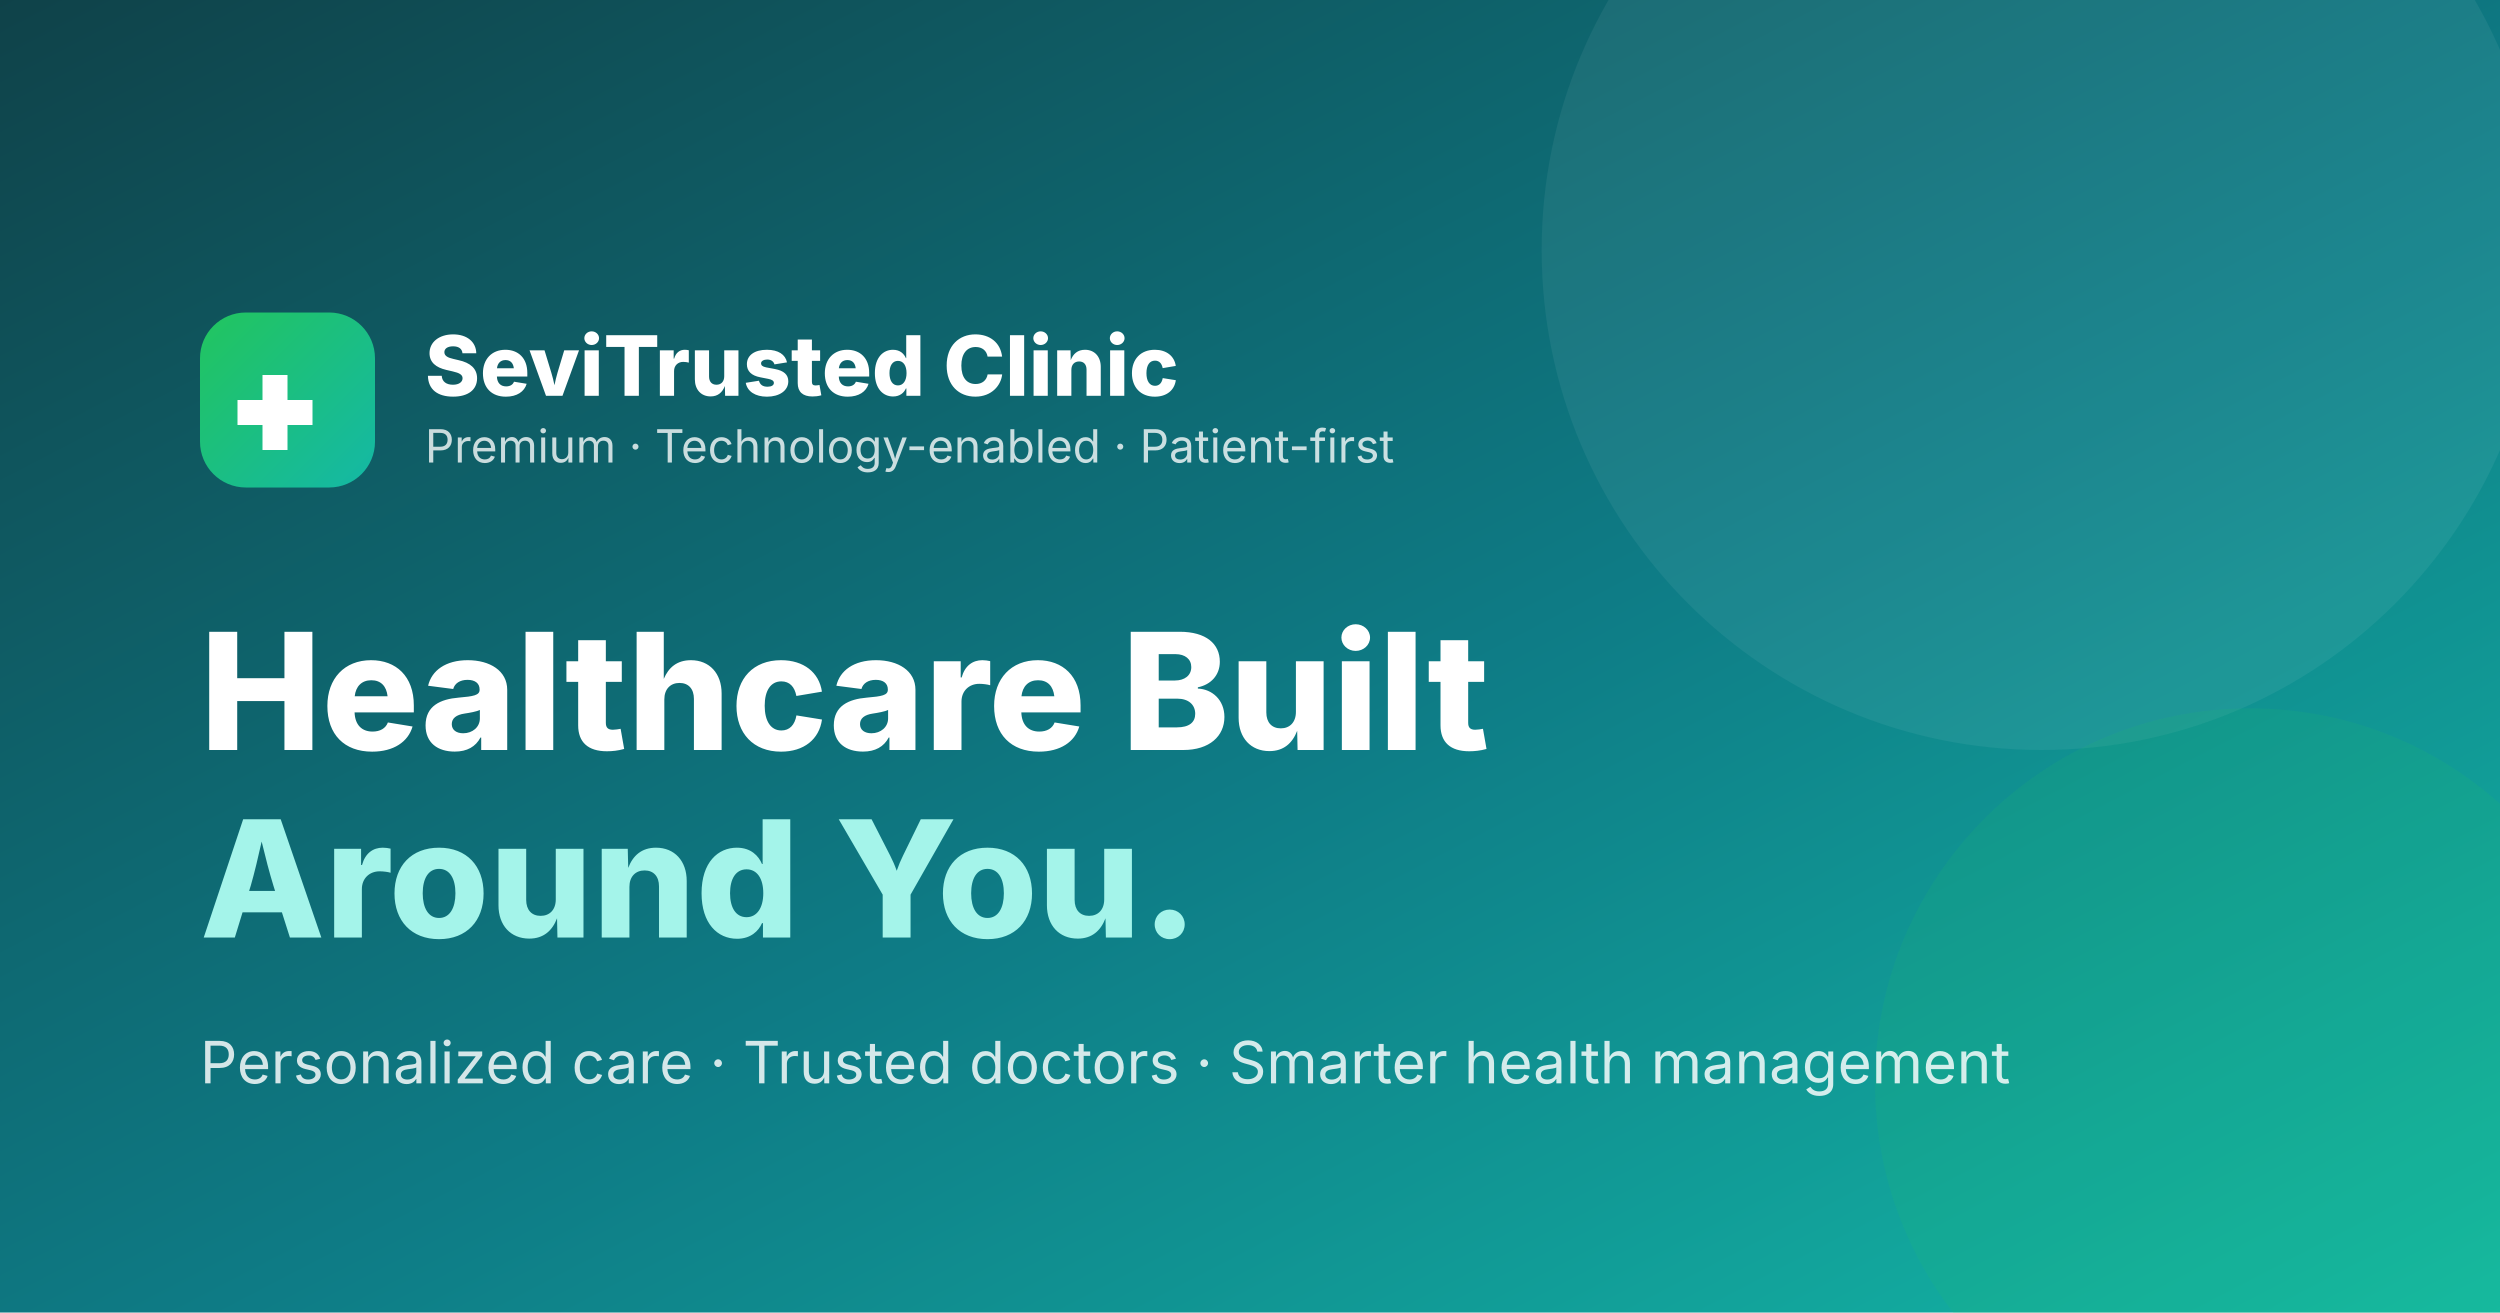
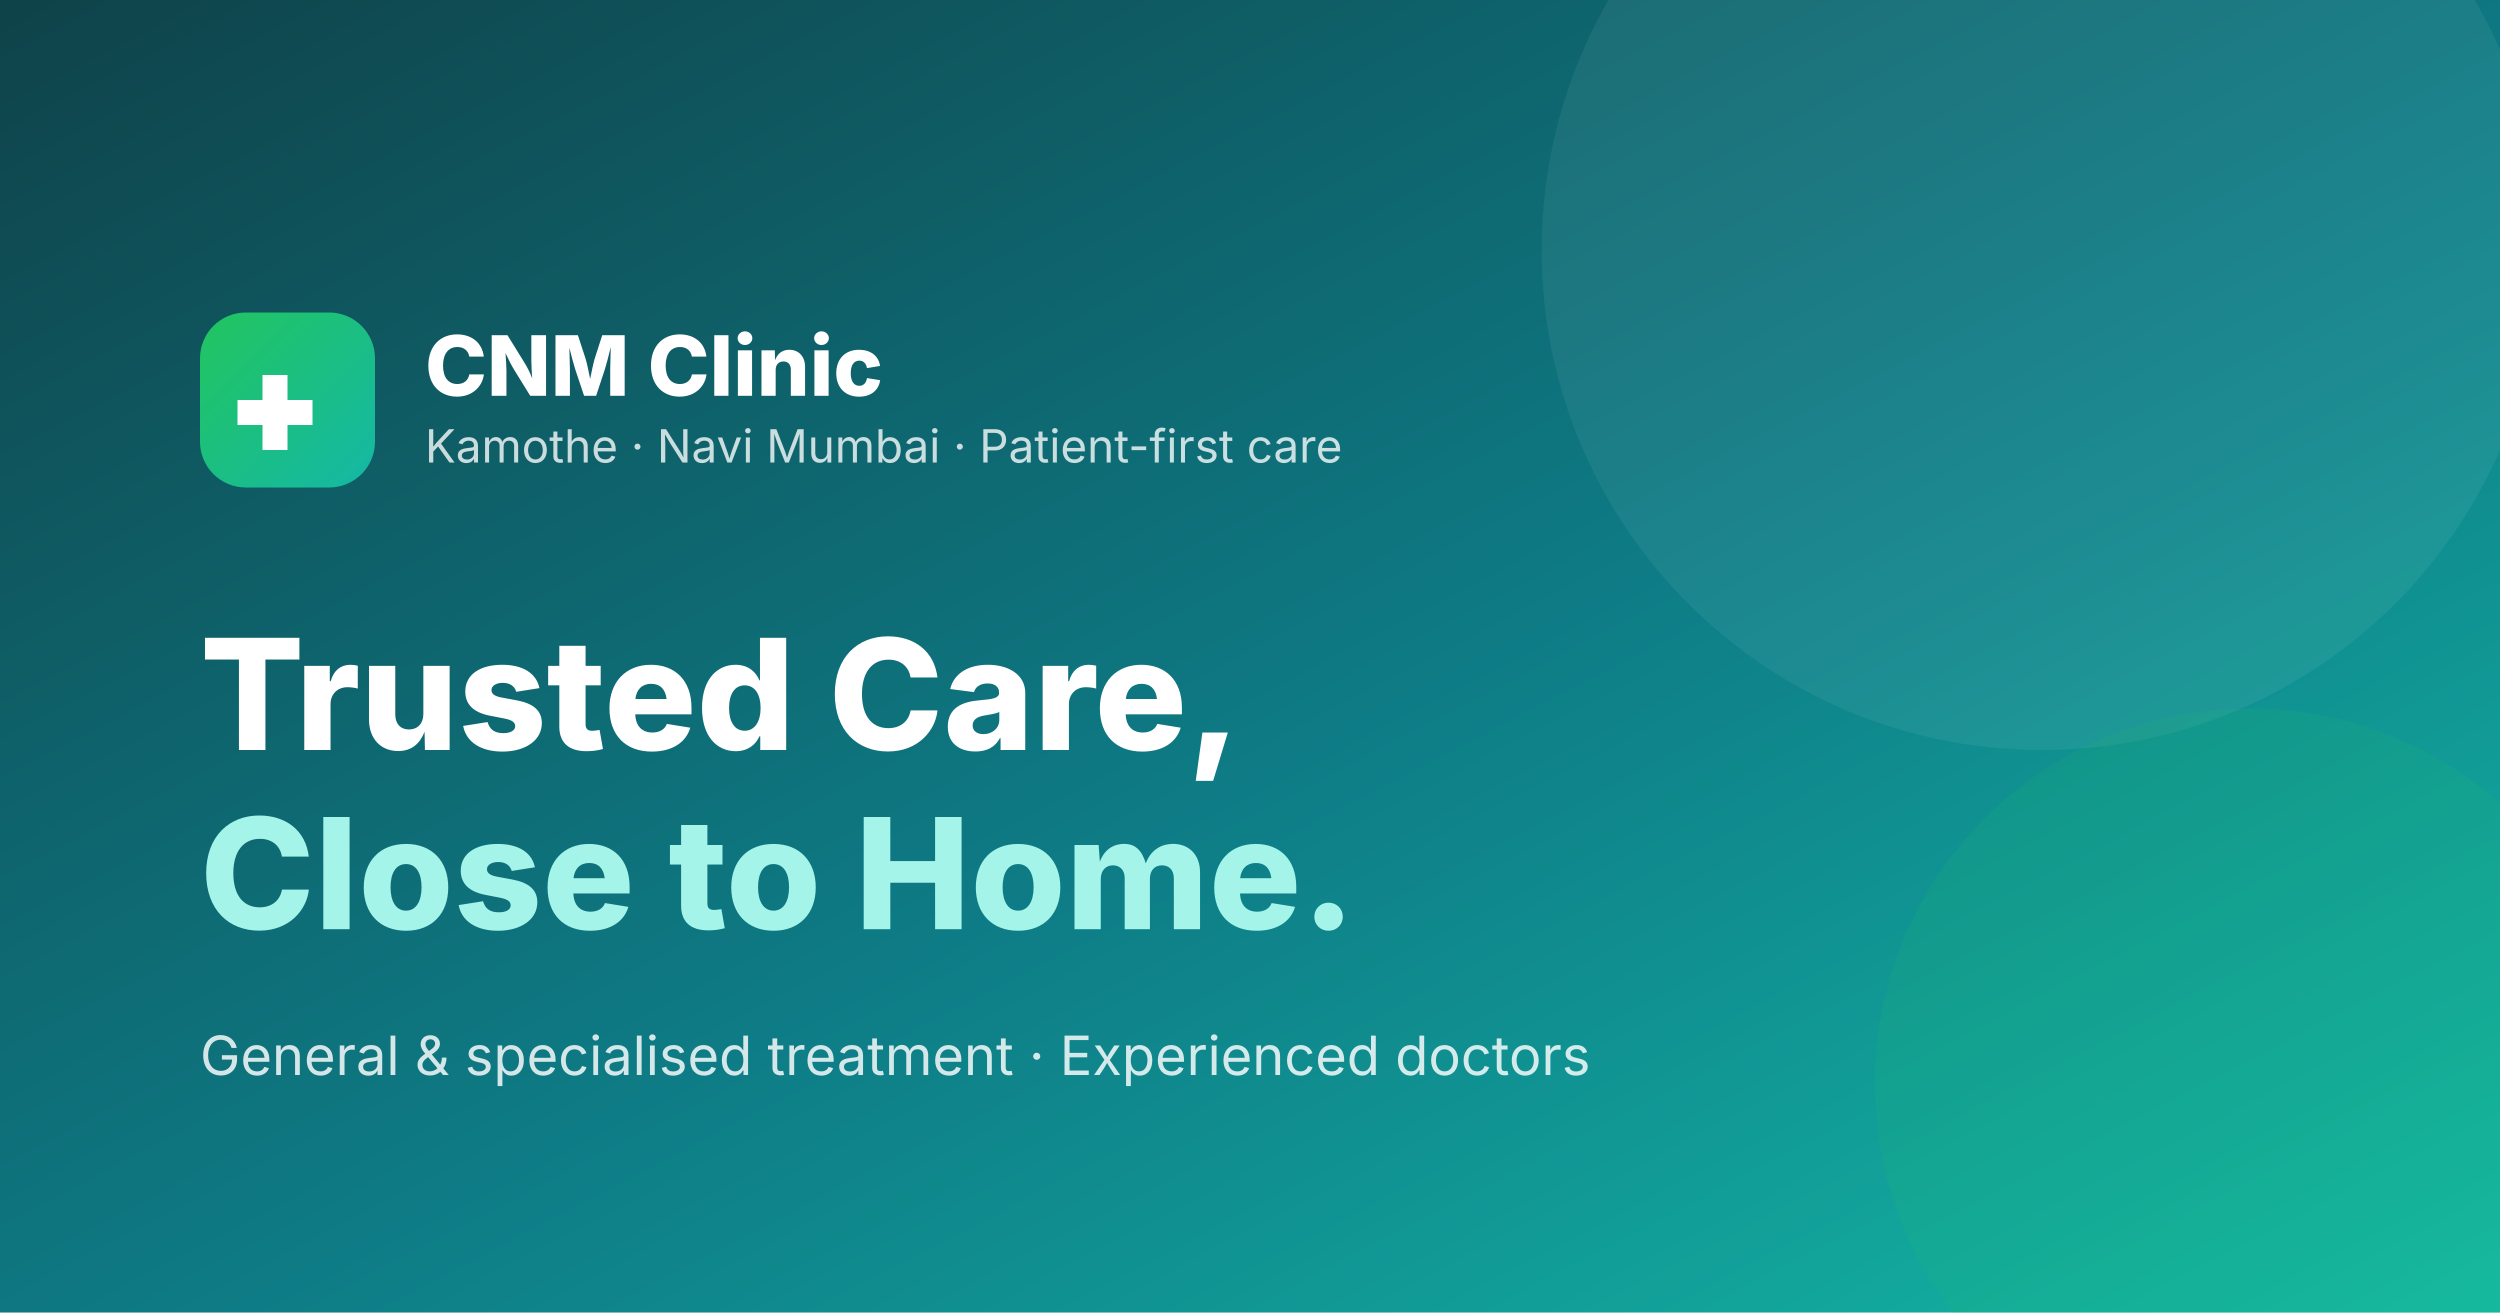
<svg xmlns="http://www.w3.org/2000/svg" width="1200" height="630" viewBox="0 0 1200 630">
  <defs>
    <linearGradient id="bg" x1="0" y1="0" x2="1" y2="1">
      <stop offset="0" stop-color="#0F4249" />
      <stop offset="0.55" stop-color="#0E7C86" />
      <stop offset="1" stop-color="#14B8A6" />
    </linearGradient>
    <linearGradient id="badge" x1="0" y1="0" x2="1" y2="1">
      <stop offset="0" stop-color="#22C55E" />
      <stop offset="1" stop-color="#14B8A6" />
    </linearGradient>
  </defs>
  <rect width="1200" height="630" fill="url(#bg)" />
  <circle cx="980" cy="120" r="240" fill="rgba(255,255,255,0.06)" />
  <circle cx="1080" cy="520" r="180" fill="rgba(34,197,94,0.12)" />
  <g transform="translate(96,150)">
    <rect width="84" height="84" rx="22" fill="url(#badge)" />
    <path d="M30 30h12v12h12v12H42v12H30V54H18V42h12z" fill="#fff" />
-     <text x="108" y="40" font-family="Plus Jakarta Sans, Inter, sans-serif" font-size="40" font-weight="800" fill="#ffffff">SeviTrusted Clinic</text>
-     <text x="108" y="72" font-family="Inter, sans-serif" font-size="22" fill="rgba(255,255,255,0.78)">Premium · Technology-enabled · Patient-first</text>
+     <text x="108" y="40" font-family="Plus Jakarta Sans, Inter, sans-serif" font-size="40" font-weight="800" fill="#ffffff">CNM Clinic</text>
+     <text x="108" y="72" font-family="Inter, sans-serif" font-size="22" fill="rgba(255,255,255,0.78)">Kamothe · Navi Mumbai · Patient-first care</text>
  </g>
-   <text x="96" y="360" font-family="Plus Jakarta Sans, Inter, sans-serif" font-size="78" font-weight="800" fill="#ffffff">Healthcare Built</text>
-   <text x="96" y="450" font-family="Plus Jakarta Sans, Inter, sans-serif" font-size="78" font-weight="800" fill="#A4F4EA">Around You.</text>
-   <text x="96" y="520" font-family="Inter, sans-serif" font-size="28" fill="rgba(255,255,255,0.82)">Personalized care · Trusted doctors · Smarter health management</text>
+   <text x="96" y="360" font-family="Plus Jakarta Sans, Inter, sans-serif" font-size="74" font-weight="800" fill="#ffffff">Trusted Care,</text>
+   <text x="96" y="446" font-family="Plus Jakarta Sans, Inter, sans-serif" font-size="74" font-weight="800" fill="#A4F4EA">Close to Home.</text>
+   <text x="96" y="516" font-family="Inter, sans-serif" font-size="26" fill="rgba(255,255,255,0.82)">General &amp; specialised treatment · Experienced doctors</text>
</svg>
